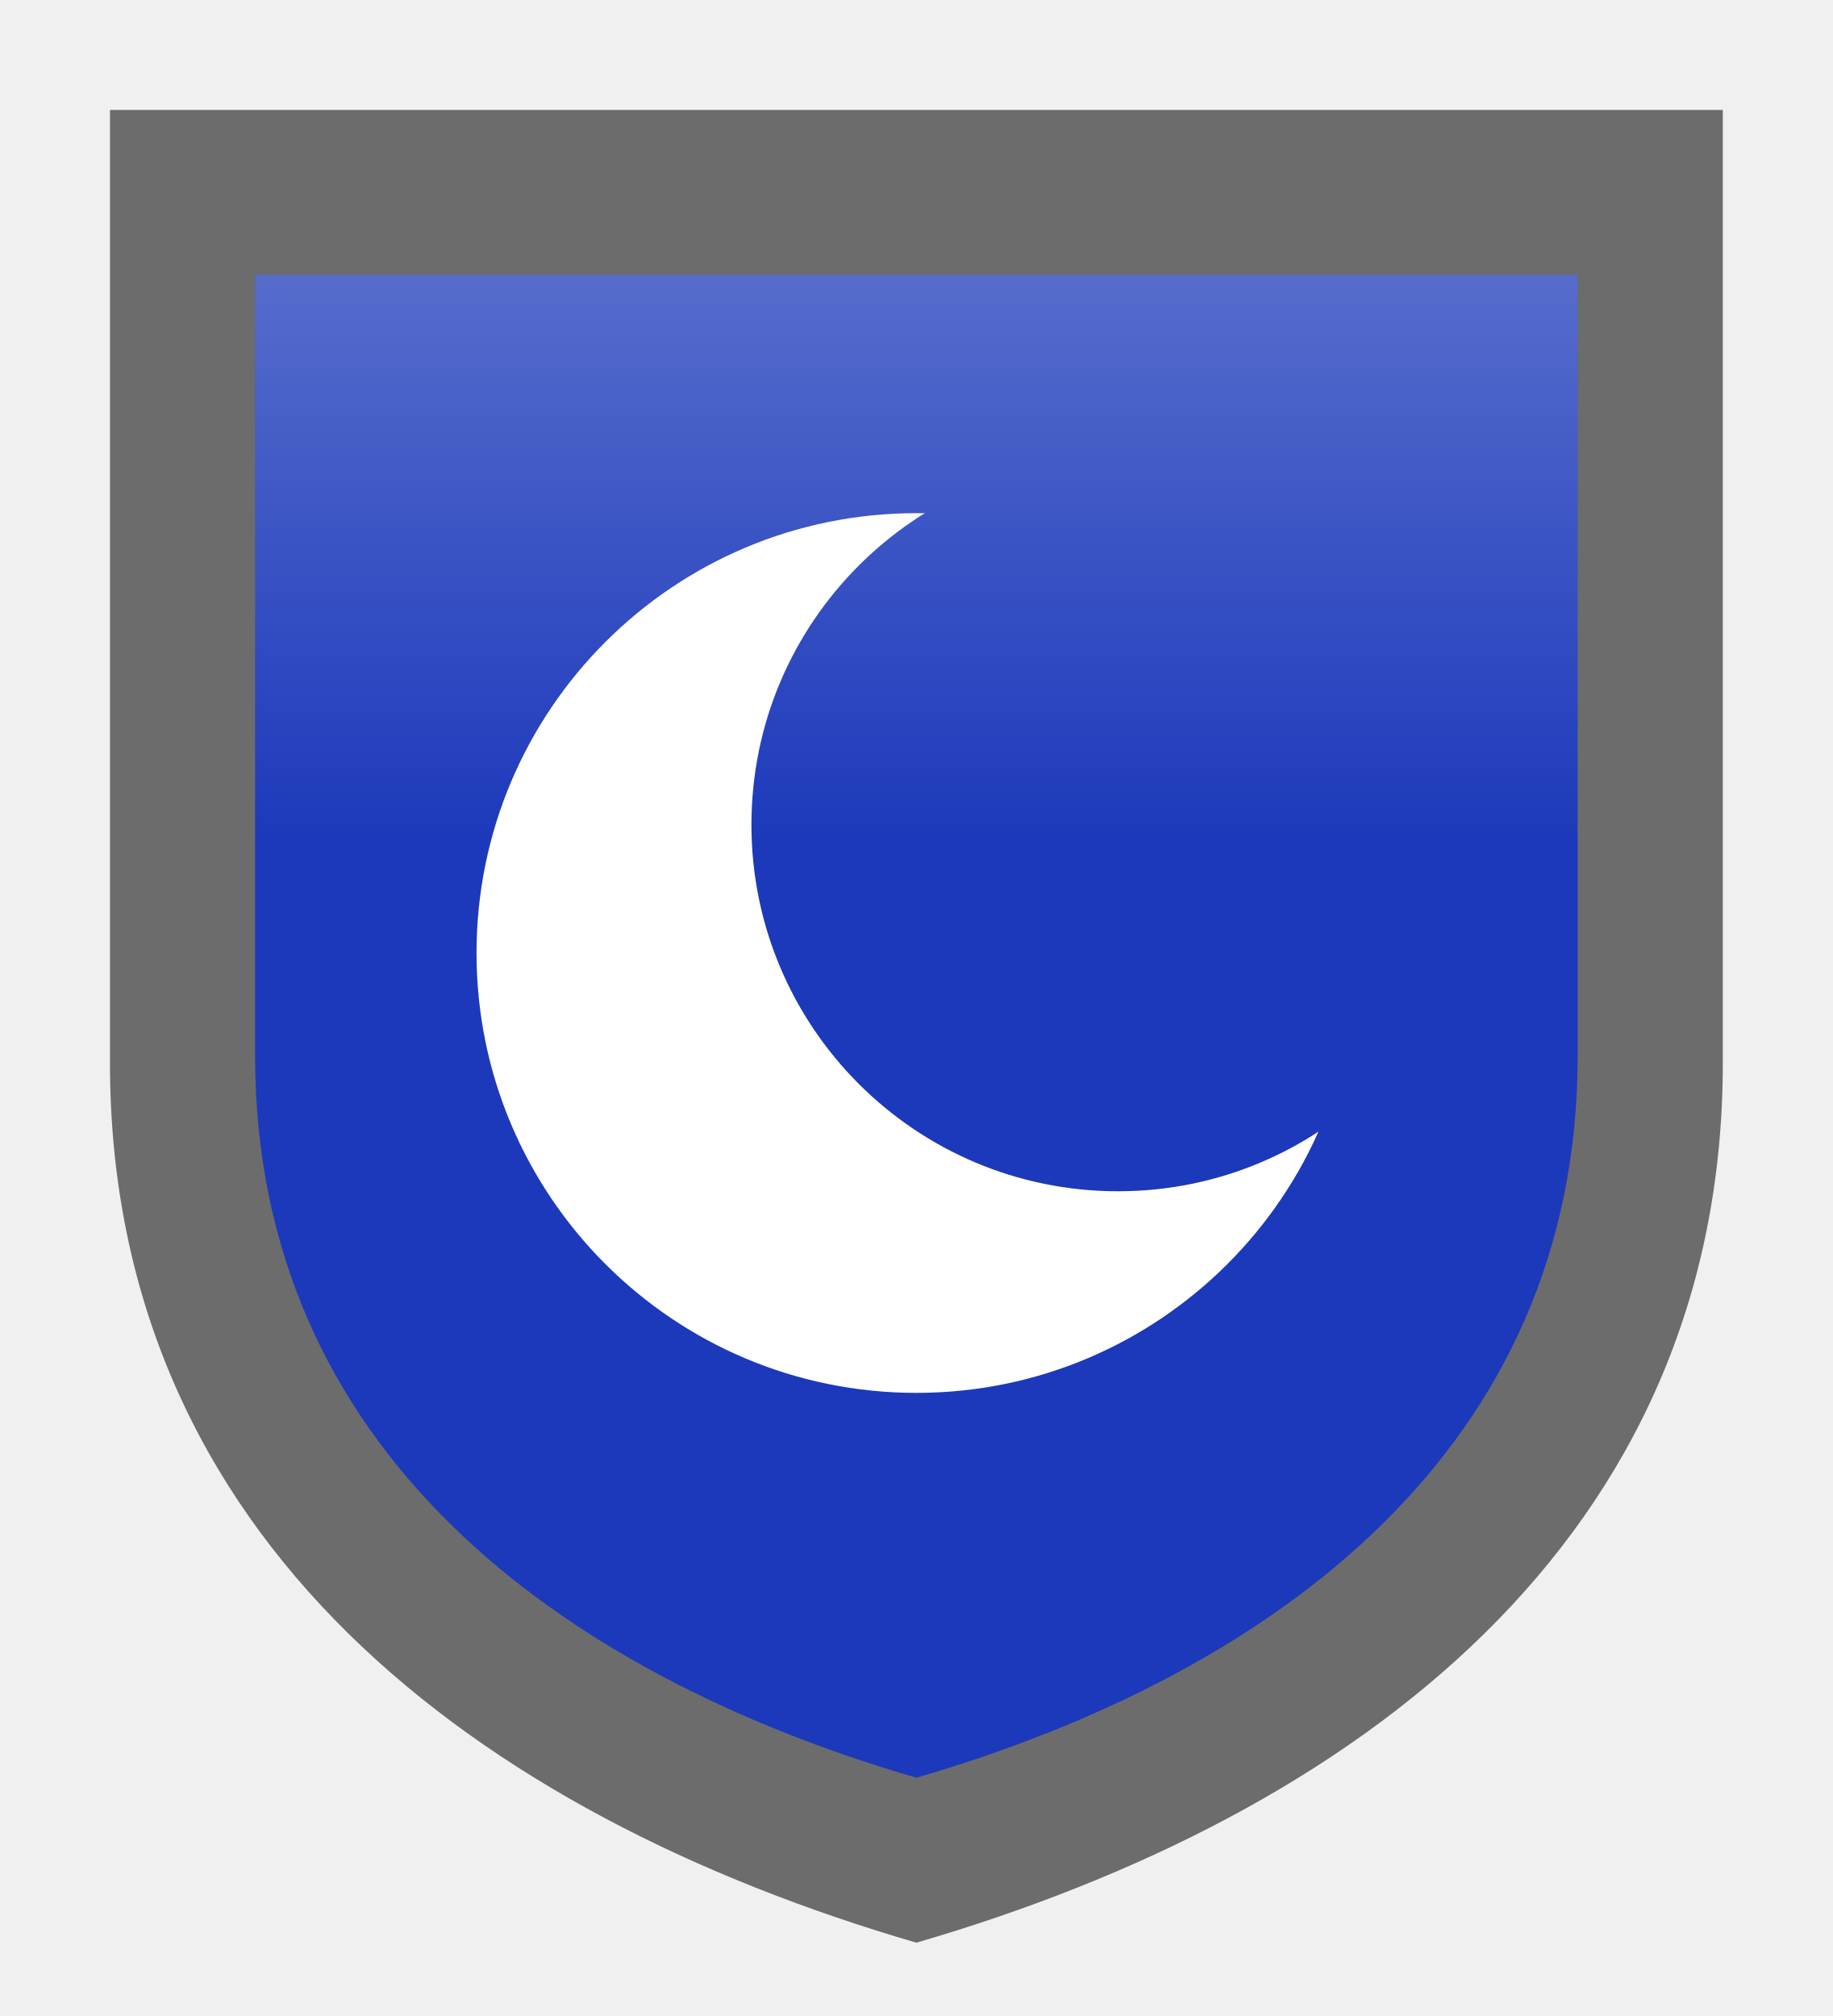
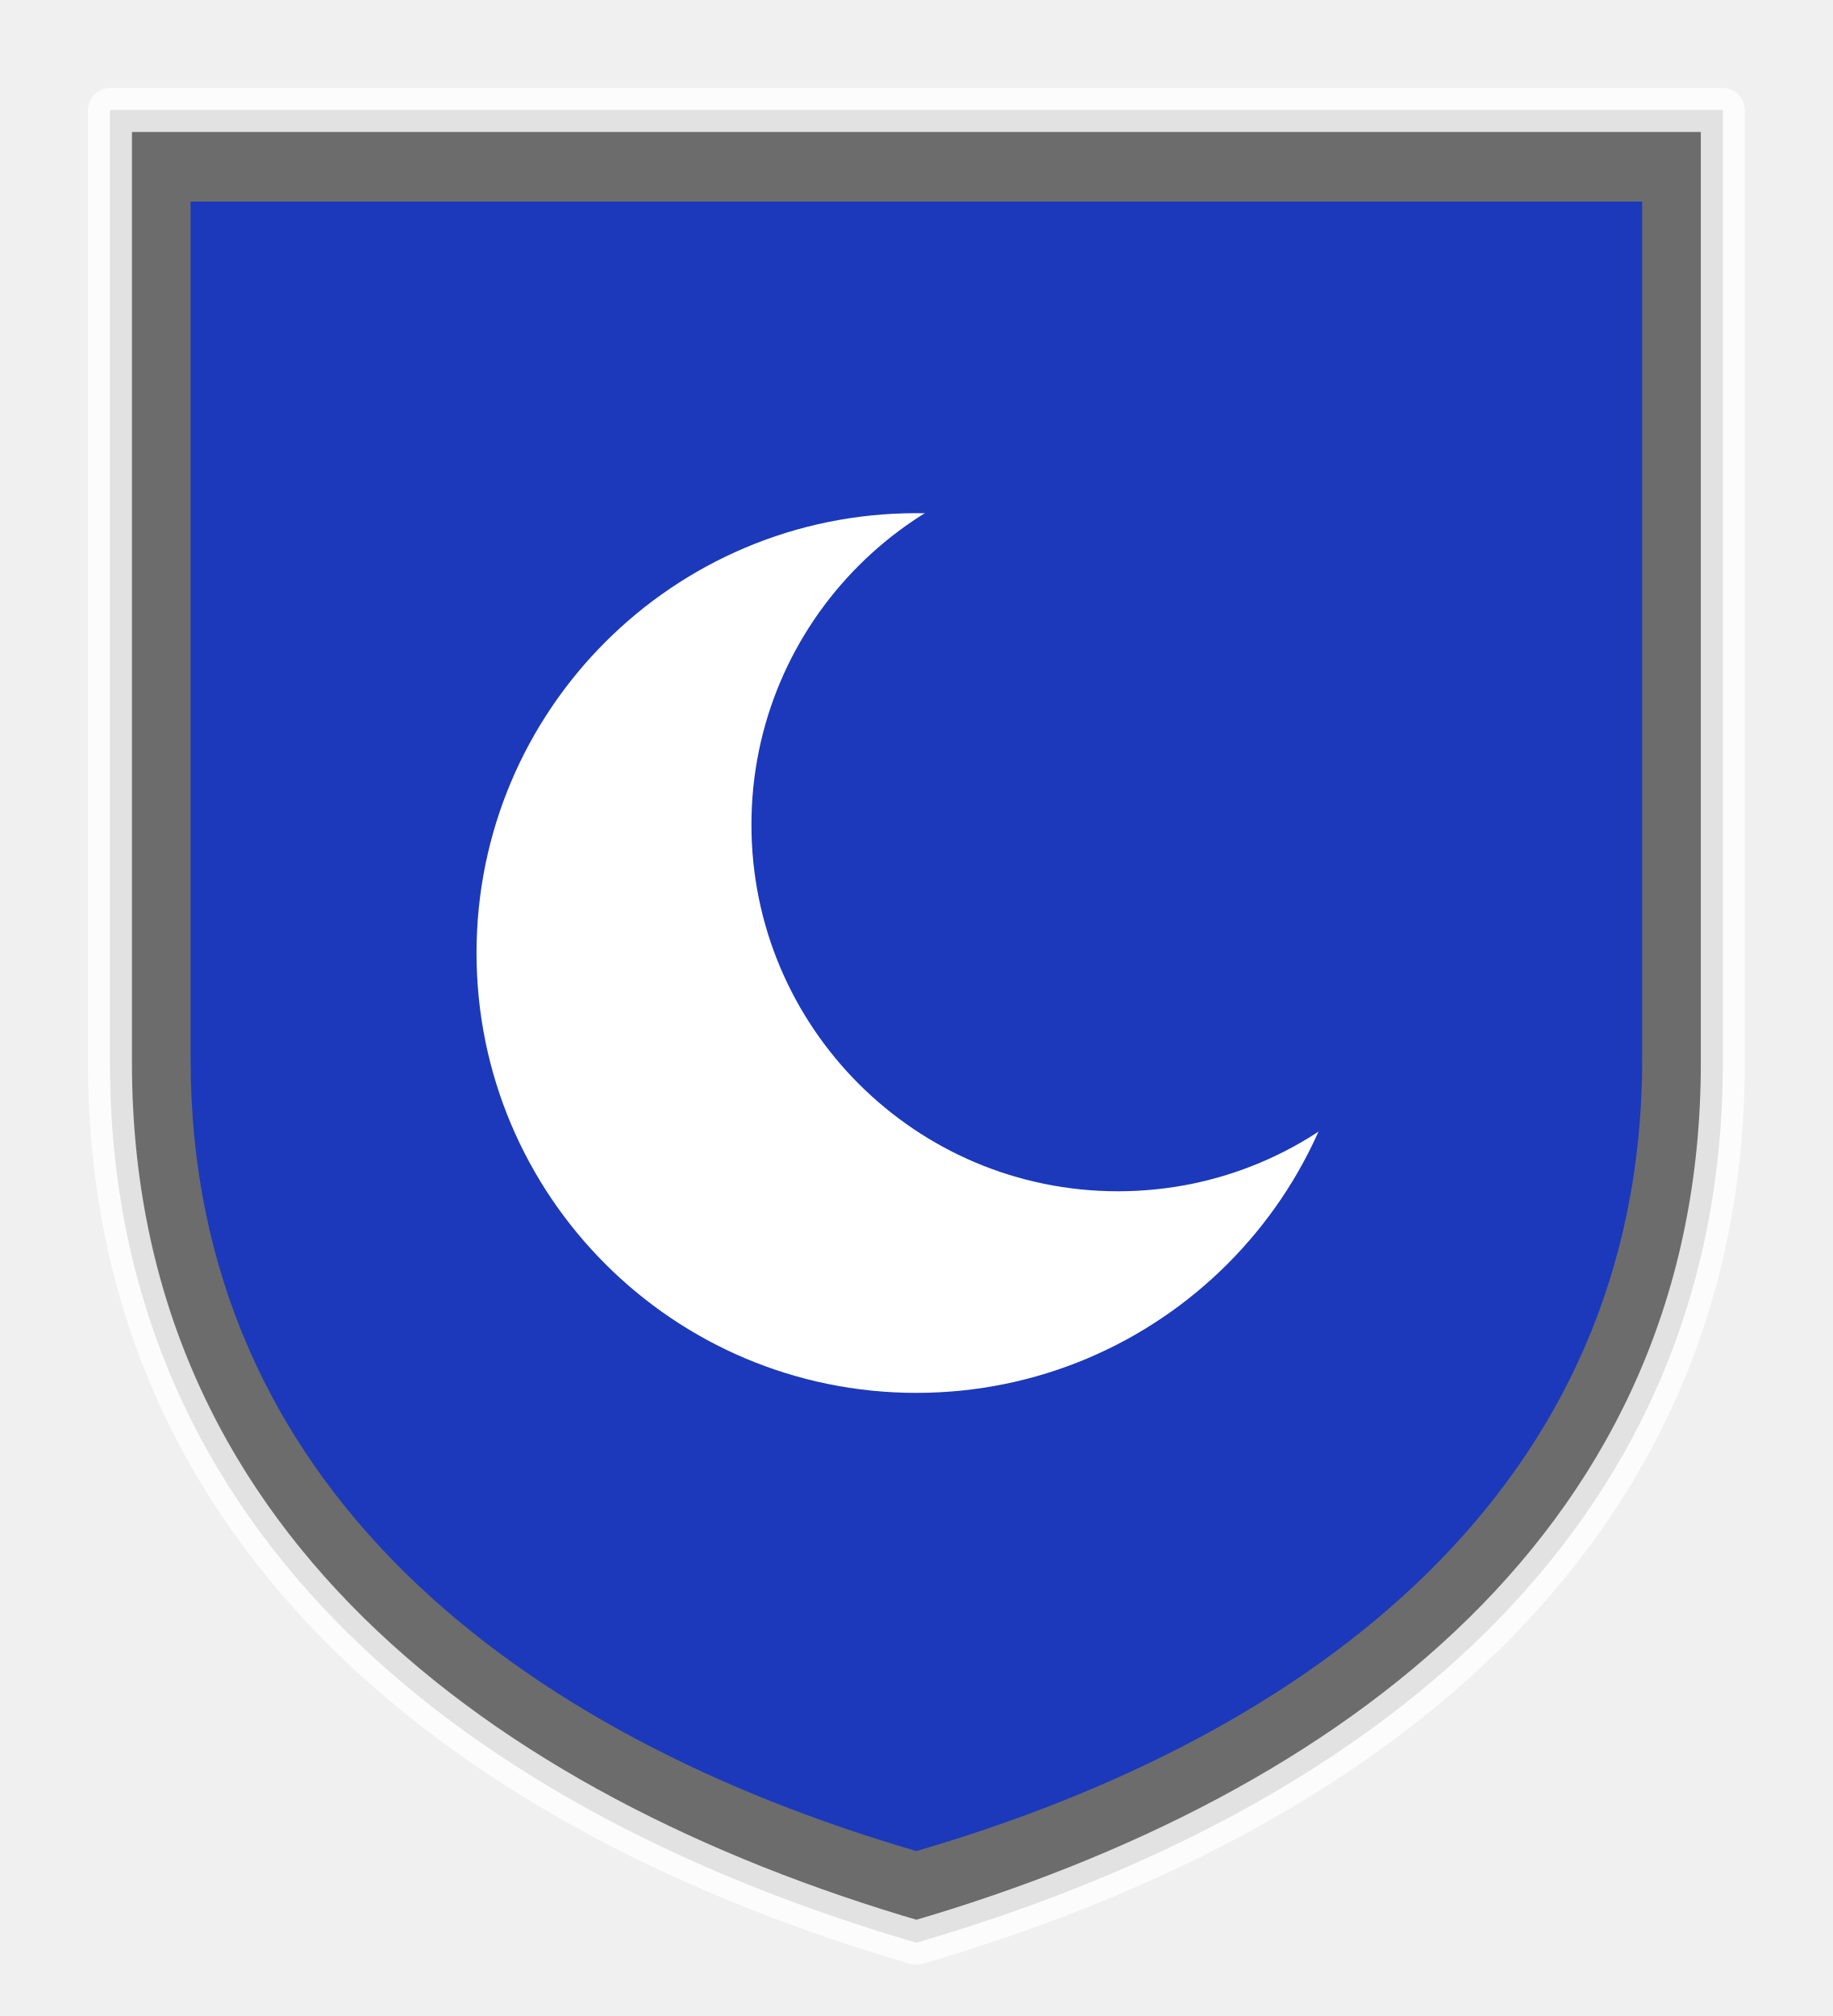
<svg xmlns="http://www.w3.org/2000/svg" class="crest" width="100" height="110" viewBox="0 0 100 110" role="img" aria-label="الهلال">
  <defs>
-     <clipPath id="shcaavmqx_572">
-       <path d="M6 6 H94 V58 C94 84 74 99 50 106 C26 99 6 84 6 58 Z" transform="translate(50,56) scale(0.82) translate(-50,-56)" />
+     <clipPath id="crest-al-hilal-clip">
+       <path d="M10.4 11H89.6V57.8C89.6 81.2 71.6 94.7 50 101 28.4 94.7 10.4 81.2 10.4 57.8Z" />
    </clipPath>
-     <linearGradient id="glcaavmqx_572" x1="0" y1="0" x2="0" y2="1">
-       <stop offset="0%" stop-color="#fff" stop-opacity="0.38" />
-       <stop offset="100%" stop-color="#fff" stop-opacity="0" />
-     </linearGradient>
  </defs>
-   <path class="crest-border" d="M6 6 H94 V58 C94 84 74 99 50 106 C26 99 6 84 6 58 Z" fill="rgba(0,0,0,0.55)" />
-   <g clip-path="url(#shcaavmqx_572)">
+   <path class="crest-border" d="M6 6H94V58C94 84 74 99 50 106 26 99 6 84 6 58Z" fill="rgba(0,0,0,0.55)" stroke="#fff" stroke-opacity=".8" stroke-width="2.4" stroke-linejoin="round" />
+   <g clip-path="url(#crest-al-hilal-clip)">
    <rect x="0" y="0" width="100" height="110" fill="#1C39BB" />
    <circle cx="50" cy="52" r="24" fill="#fff" />
    <circle cx="61" cy="45" r="20" fill="#1C39BB" />
  </g>
-   <g clip-path="url(#shcaavmqx_572)">
-     <rect x="0" y="0" width="100" height="46" fill="url(#glcaavmqx_572)" />
-   </g>
</svg>
